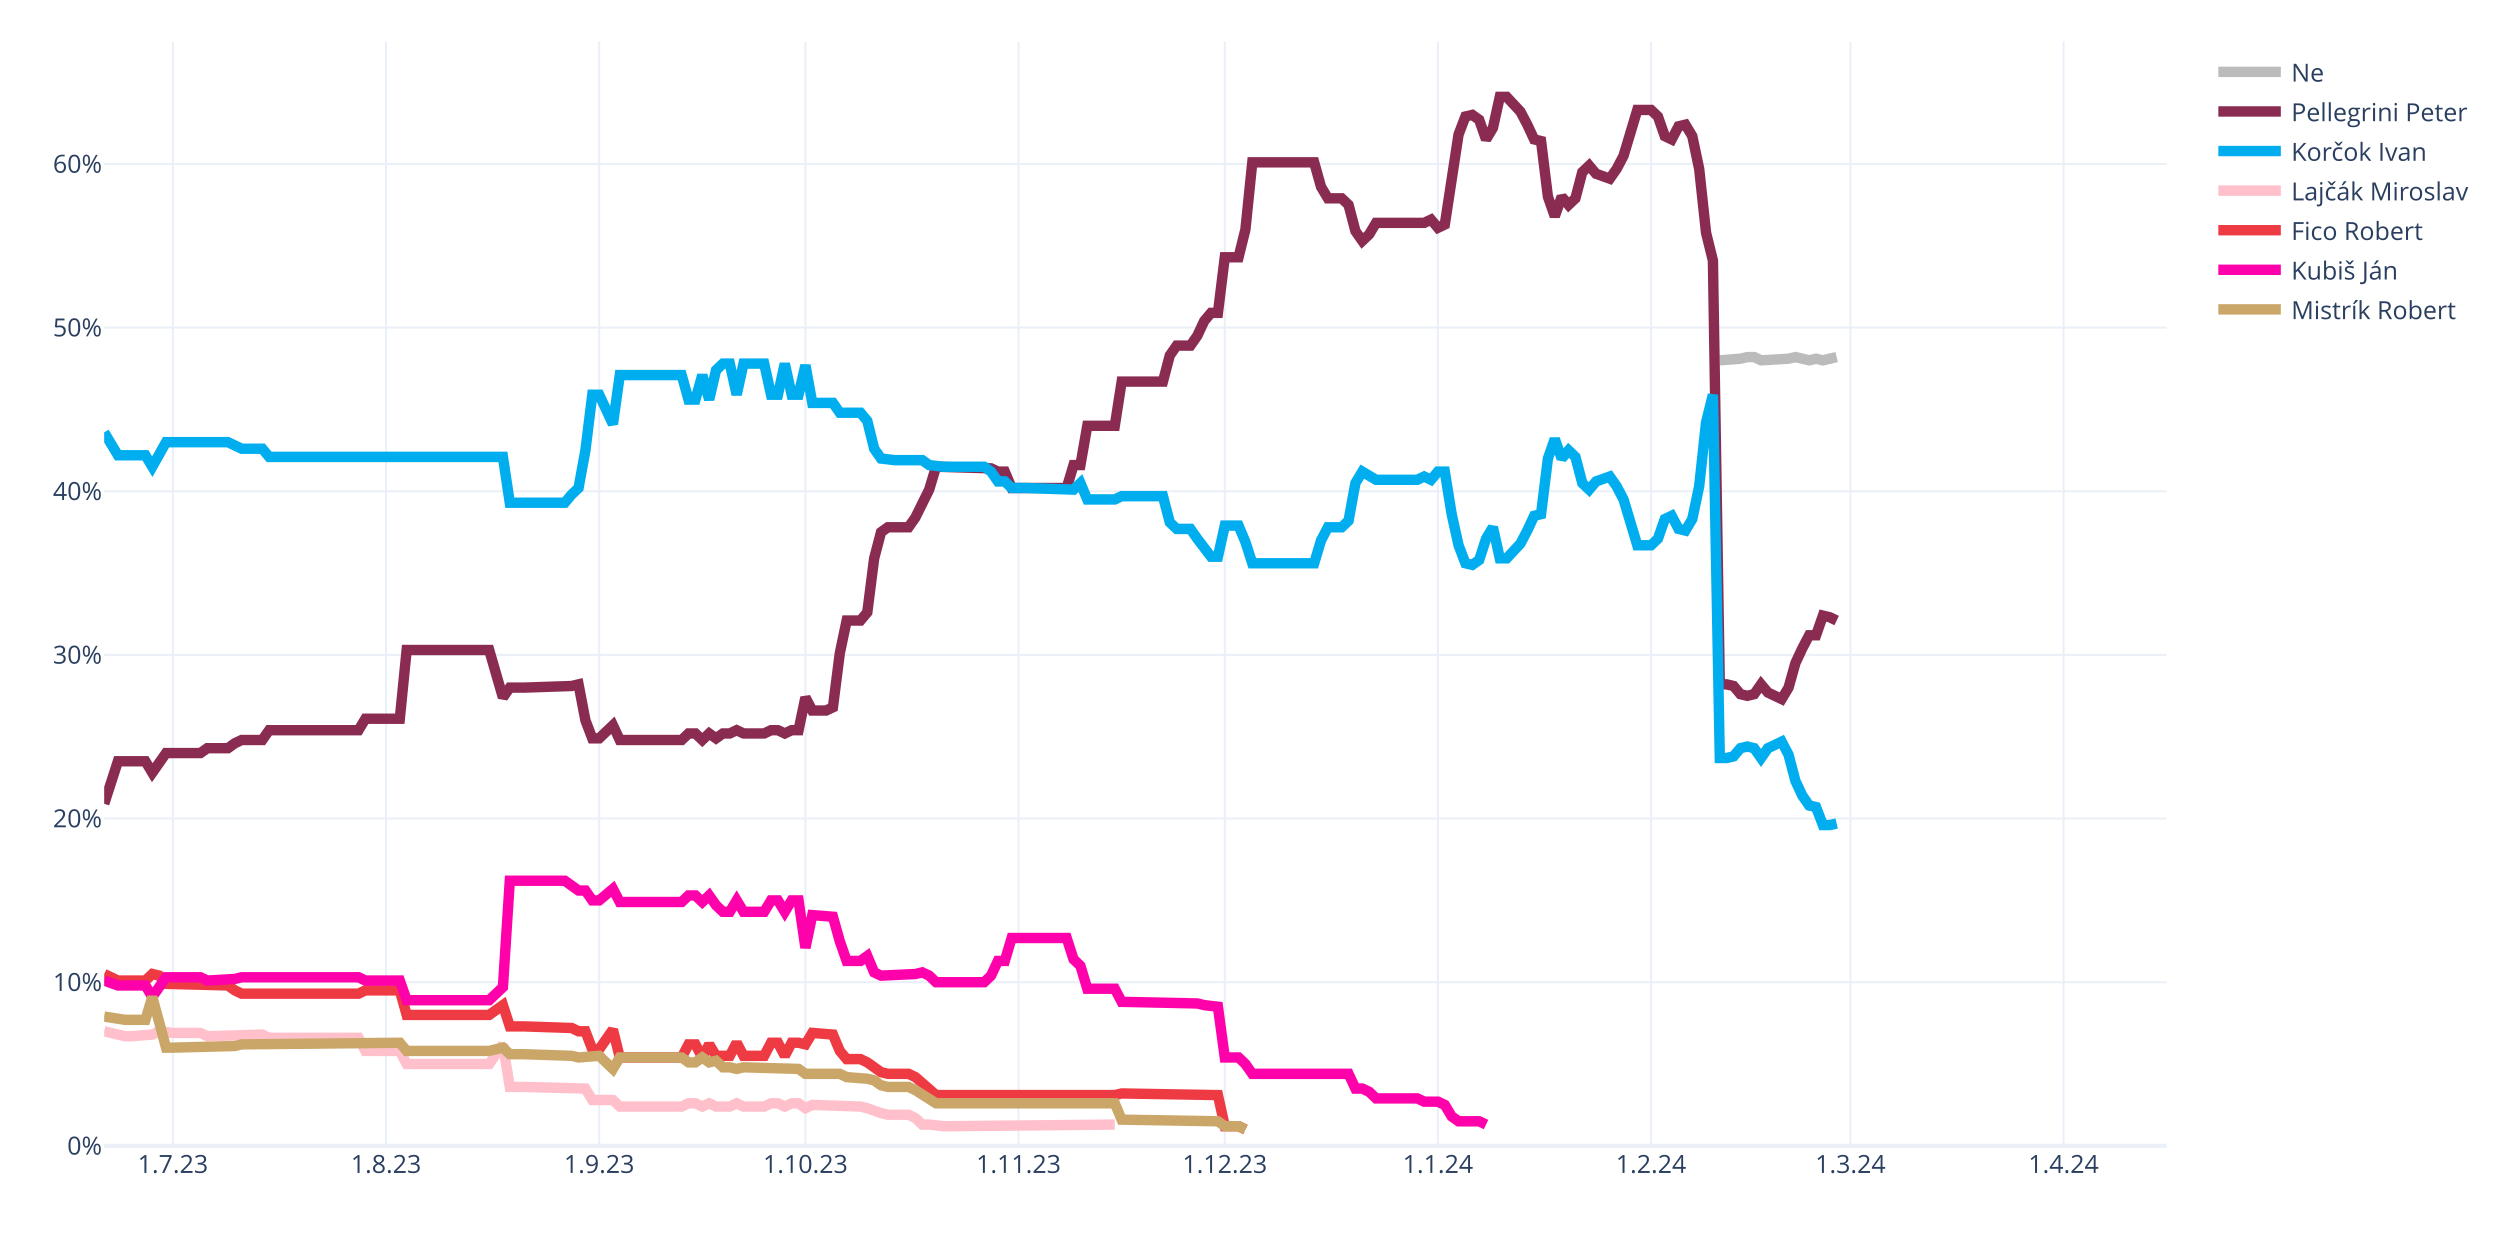
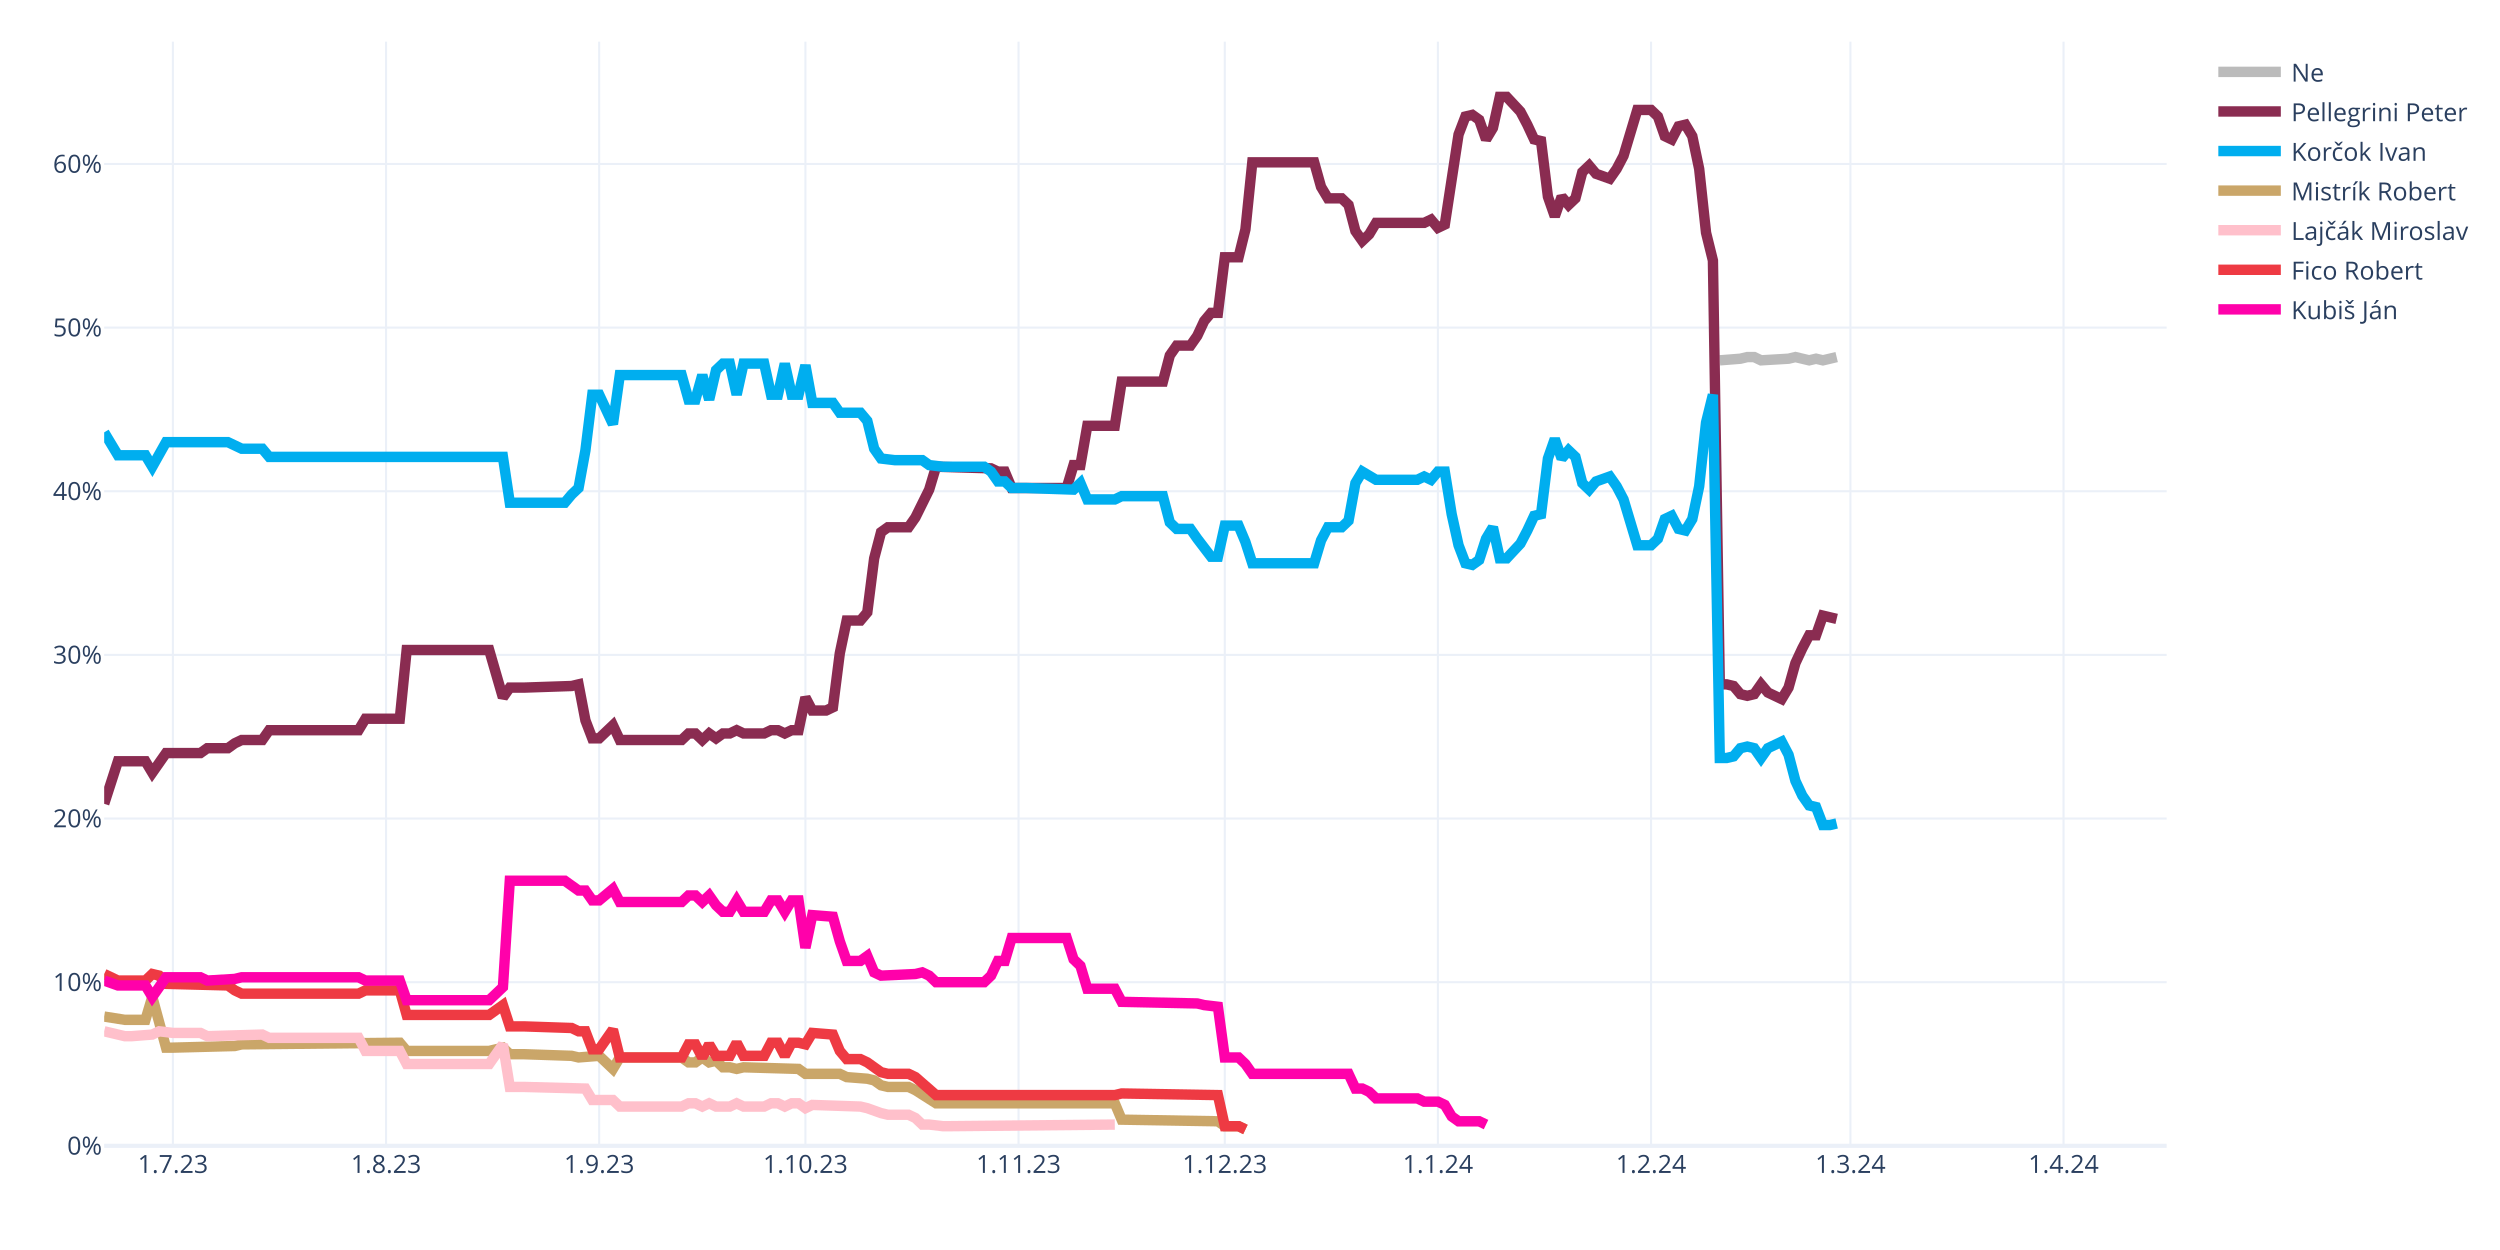
<svg xmlns="http://www.w3.org/2000/svg" class="main-svg" width="1200" height="600" style="" viewBox="0 0 1200 600">
  <rect x="0" y="0" width="1200" height="600" style="fill: rgb(255, 255, 255); fill-opacity: 1;" />
-   <defs id="defs-baf636">
+   <defs id="defs-ba5c2d">
    <g class="clips">
-       <clipPath id="clipbaf636xyplot" class="plotclip">
+       <clipPath id="clipba5c2dxyplot" class="plotclip">
        <rect width="990" height="530" />
      </clipPath>
-       <clipPath class="axesclip" id="clipbaf636x">
+       <clipPath class="axesclip" id="clipba5c2dx">
        <rect x="50" y="0" width="990" height="600" />
      </clipPath>
-       <clipPath class="axesclip" id="clipbaf636y">
+       <clipPath class="axesclip" id="clipba5c2dy">
        <rect x="0" y="20" width="1200" height="530" />
      </clipPath>
-       <clipPath class="axesclip" id="clipbaf636xy">
+       <clipPath class="axesclip" id="clipba5c2dxy">
        <rect x="50" y="20" width="990" height="530" />
      </clipPath>
    </g>
    <g class="gradients" />
    <g class="patterns" />
  </defs>
  <g class="bglayer" />
  <g class="layer-below">
    <g class="imagelayer" />
    <g class="shapelayer" />
  </g>
  <g class="cartesianlayer">
    <g class="subplot xy">
      <g class="layer-subplot">
        <g class="shapelayer" />
        <g class="imagelayer" />
      </g>
      <g class="minor-gridlayer">
        <g class="x" />
        <g class="y" />
      </g>
      <g class="gridlayer">
        <g class="x">
          <path class="xgrid crisp" transform="translate(83,0)" d="M0,20v530" style="stroke: rgb(235, 240, 248); stroke-opacity: 1; stroke-width: 1px;" />
          <path class="xgrid crisp" transform="translate(185.3,0)" d="M0,20v530" style="stroke: rgb(235, 240, 248); stroke-opacity: 1; stroke-width: 1px;" />
          <path class="xgrid crisp" transform="translate(287.6,0)" d="M0,20v530" style="stroke: rgb(235, 240, 248); stroke-opacity: 1; stroke-width: 1px;" />
          <path class="xgrid crisp" transform="translate(386.6,0)" d="M0,20v530" style="stroke: rgb(235, 240, 248); stroke-opacity: 1; stroke-width: 1px;" />
          <path class="xgrid crisp" transform="translate(488.9,0)" d="M0,20v530" style="stroke: rgb(235, 240, 248); stroke-opacity: 1; stroke-width: 1px;" />
          <path class="xgrid crisp" transform="translate(587.9,0)" d="M0,20v530" style="stroke: rgb(235, 240, 248); stroke-opacity: 1; stroke-width: 1px;" />
          <path class="xgrid crisp" transform="translate(690.2,0)" d="M0,20v530" style="stroke: rgb(235, 240, 248); stroke-opacity: 1; stroke-width: 1px;" />
          <path class="xgrid crisp" transform="translate(792.5,0)" d="M0,20v530" style="stroke: rgb(235, 240, 248); stroke-opacity: 1; stroke-width: 1px;" />
          <path class="xgrid crisp" transform="translate(888.2,0)" d="M0,20v530" style="stroke: rgb(235, 240, 248); stroke-opacity: 1; stroke-width: 1px;" />
          <path class="xgrid crisp" transform="translate(990.5,0)" d="M0,20v530" style="stroke: rgb(235, 240, 248); stroke-opacity: 1; stroke-width: 1px;" />
        </g>
        <g class="y">
          <path class="ygrid crisp" transform="translate(0,471.45)" d="M50,0h990" style="stroke: rgb(235, 240, 248); stroke-opacity: 1; stroke-width: 1px;" />
          <path class="ygrid crisp" transform="translate(0,392.9)" d="M50,0h990" style="stroke: rgb(235, 240, 248); stroke-opacity: 1; stroke-width: 1px;" />
          <path class="ygrid crisp" transform="translate(0,314.35)" d="M50,0h990" style="stroke: rgb(235, 240, 248); stroke-opacity: 1; stroke-width: 1px;" />
          <path class="ygrid crisp" transform="translate(0,235.8)" d="M50,0h990" style="stroke: rgb(235, 240, 248); stroke-opacity: 1; stroke-width: 1px;" />
          <path class="ygrid crisp" transform="translate(0,157.25)" d="M50,0h990" style="stroke: rgb(235, 240, 248); stroke-opacity: 1; stroke-width: 1px;" />
          <path class="ygrid crisp" transform="translate(0,78.71)" d="M50,0h990" style="stroke: rgb(235, 240, 248); stroke-opacity: 1; stroke-width: 1px;" />
        </g>
      </g>
      <g class="zerolinelayer">
        <path class="yzl zl crisp" transform="translate(0,550)" d="M50,0h990" style="stroke: rgb(235, 240, 248); stroke-opacity: 1; stroke-width: 2px;" />
      </g>
      <path class="xlines-below" />
      <path class="ylines-below" />
      <g class="overlines-below" />
      <g class="xaxislayer-below" />
      <g class="yaxislayer-below" />
      <g class="overaxes-below" />
-       <g class="plot" transform="translate(50,20)" clip-path="url(#clipbaf636xyplot)">
+       <g class="plot" transform="translate(50,20)" clip-path="url(#clipba5c2dxyplot)">
        <g class="scatterlayer mlayer">
-           <g class="trace scatter trace65350f" style="stroke-miterlimit: 2; opacity: 1;">
+           <g class="trace scatter trace75d70f" style="stroke-miterlimit: 2; opacity: 1;">
            <g class="fills" />
            <g class="errorbars" />
            <g class="lines">
              <path class="js-line" d="M775.5,152.96L785.4,152.18L788.7,151.39L792,151.39L795.3,152.96L808.5,152.18L811.8,151.39L818.4,152.96L821.7,152.18L825,152.96L828.3,152.18L831.6,151.39" style="vector-effect: none; fill: none; stroke: rgb(187, 187, 187); stroke-opacity: 1; stroke-width: 5px; opacity: 1;" />
            </g>
            <g class="points" />
            <g class="text" />
          </g>
-           <g class="trace scatter trace7d07e9" style="stroke-miterlimit: 2; opacity: 1;">
-             <g class="fills" />
-             <g class="errorbars" />
-             <g class="lines">
-               <path class="js-line" d="M0,365.83L6.6,345.41L9.9,345.41L19.8,345.41L23.1,350.91L29.7,341.48L33,341.48L46.2,341.48L49.5,339.13L59.4,339.13L62.7,336.77L66,335.2L69.3,335.2L75.9,335.2L79.2,330.49L122.1,330.49L125.4,324.99L141.9,324.99L145.2,292L184.8,292L191.4,314.78L194.7,310.06L201.3,310.06L224.4,309.28L227.7,308.49L231,325.77L234.3,334.41L237.6,334.41L240.9,331.27L244.2,328.13L247.5,335.2L277.2,335.2L280.5,332.06L283.8,332.06L287.1,335.2L290.4,332.06L293.7,334.41L297,332.06L300.3,332.06L303.6,330.49L306.9,332.06L316.8,332.06L320.1,330.49L323.4,330.49L326.7,332.06L330,330.49L333.3,330.49L336.6,314.78L339.9,321.06L346.5,321.06L349.8,319.49L353.1,293.57L356.4,277.86L363,277.86L366.3,273.93L369.6,248.01L372.9,235.44L376.2,233.08L379.5,233.08L386.1,233.08L389.4,228.37L396,215.02L399.3,204.02L425.7,204.81L429,206.38L432.3,206.38L435.6,214.23L462,214.23L465.3,203.24L468.6,203.24L471.9,184.38L485.1,184.38L488.4,163.18L508.2,163.18L511.5,150.61L514.8,145.89L518.1,145.89L521.4,145.89L524.7,141.18L528,134.11L531.3,130.18L534.6,130.18L537.9,103.48L544.5,103.48L547.8,90.12L551.1,57.92L554.4,57.92L580.8,57.92L584.1,69.7L587.4,75.2L590.7,75.2L594,75.2L597.3,78.34L600.6,90.91L603.9,95.62L607.2,92.48L610.5,86.98L633.6,86.98L636.9,85.41L640.2,89.34L643.5,87.77L650.1,44.57L653.4,35.93L656.7,35.14L660,37.5L663.3,46.92L666.6,41.42L669.9,26.5L673.2,26.5L679.8,33.57L683.1,39.85L686.4,46.92L689.7,47.71L693,74.41L696.3,83.84L699.6,74.41L702.9,78.34L706.2,75.2L709.5,62.63L712.8,59.49L716.1,63.42L722.7,65.77L726,61.06L729.3,54.78L732.6,43.78L735.9,32.78L739.2,32.78L742.5,32.78L745.8,35.93L749.1,45.35L752.4,46.92L755.7,40.64L759,39.85L762.3,45.35L765.6,61.06L768.9,91.7L772.2,105.05L775.5,308.49L778.8,308.49L782.1,309.28L785.4,313.2L788.7,313.99L792,313.2L795.3,308.49L798.6,312.42L805.2,315.56L808.5,310.06L811.8,298.28L815.1,291.21L818.4,284.93L821.7,284.93L825,275.5L828.3,276.29L831.6,277.86" style="vector-effect: none; fill: none; stroke: rgb(138, 44, 81); stroke-opacity: 1; stroke-width: 5px; opacity: 1;" />
-             </g>
-             <g class="points" />
-             <g class="text" />
-           </g>
-           <g class="trace scatter tracee4dbe0" style="stroke-miterlimit: 2; opacity: 1;">
+           <g class="trace scatter traced1f419" style="stroke-miterlimit: 2; opacity: 1;">
+             <g class="fills" />
+             <g class="errorbars" />
+             <g class="lines">
+               <path class="js-line" d="M0,365.83L6.6,345.41L9.9,345.41L19.8,345.41L23.1,350.91L29.7,341.48L33,341.48L46.2,341.48L49.5,339.13L59.4,339.13L62.7,336.77L66,335.2L69.3,335.2L75.9,335.2L79.2,330.49L122.1,330.49L125.4,324.99L141.9,324.99L145.2,292L184.8,292L191.4,314.78L194.7,310.06L201.3,310.06L224.4,309.28L227.7,308.49L231,325.77L234.3,334.41L237.6,334.41L240.9,331.27L244.2,328.13L247.5,335.2L277.2,335.2L280.5,332.06L283.8,332.06L287.1,335.2L290.4,332.06L293.7,334.41L297,332.06L300.3,332.06L303.6,330.49L306.9,332.06L316.8,332.06L320.1,330.49L323.4,330.49L326.7,332.06L330,330.49L333.3,330.49L336.6,314.78L339.9,321.06L346.5,321.06L349.8,319.49L353.1,293.57L356.4,277.86L363,277.86L366.3,273.93L369.6,248.01L372.9,235.44L376.2,233.08L379.5,233.08L386.1,233.08L389.4,228.37L396,215.02L399.3,204.02L425.7,204.81L429,206.38L432.3,206.38L435.6,214.23L462,214.23L465.3,203.24L468.6,203.24L471.9,184.38L485.1,184.38L488.4,163.18L508.2,163.18L511.5,150.61L514.8,145.89L518.1,145.89L521.4,145.89L524.7,141.18L528,134.11L531.3,130.18L534.6,130.18L537.9,103.48L544.5,103.48L547.8,90.12L551.1,57.92L554.4,57.92L580.8,57.92L584.1,69.7L587.4,75.2L590.7,75.2L594,75.2L597.3,78.34L600.6,90.91L603.9,95.62L607.2,92.48L610.5,86.98L633.6,86.98L636.9,85.41L640.2,89.34L643.5,87.77L650.1,44.57L653.4,35.93L656.7,35.14L660,37.5L663.3,46.92L666.6,41.42L669.9,26.5L673.2,26.5L679.8,33.57L683.1,39.85L686.4,46.92L689.7,47.71L693,74.41L696.3,83.84L699.6,74.41L702.9,78.34L706.2,75.2L709.5,62.63L712.8,59.49L716.1,63.42L722.7,65.77L726,61.06L729.3,54.78L732.6,43.78L735.9,32.78L739.2,32.78L742.5,32.78L745.8,35.93L749.1,45.35L752.4,46.92L755.7,40.64L759,39.85L762.3,45.35L765.6,61.06L768.9,91.7L772.2,105.05L775.5,308.49L778.8,308.49L782.1,309.28L785.4,313.2L788.7,313.99L792,313.2L795.3,308.49L798.6,312.42L805.2,315.56L808.5,310.06L811.8,298.28L815.1,291.21L818.4,284.93L821.7,284.93L825,275.5L828.3,276.29L831.6,277.07" style="vector-effect: none; fill: none; stroke: rgb(138, 44, 81); stroke-opacity: 1; stroke-width: 5px; opacity: 1;" />
+             </g>
+             <g class="points" />
+             <g class="text" />
+           </g>
+           <g class="trace scatter trace40466d" style="stroke-miterlimit: 2; opacity: 1;">
            <g class="fills" />
            <g class="errorbars" />
            <g class="lines">
              <path class="js-line" d="M0,187.53L6.6,198.52L9.9,198.52L19.8,198.52L23.1,204.02L29.7,192.24L33,192.24L59.4,192.24L62.7,193.81L66,195.38L69.3,195.38L75.9,195.38L79.2,199.31L191.4,199.31L194.7,221.3L221.1,221.3L224.4,217.37L227.7,214.23L231,196.17L234.3,169.46L237.6,169.46L244.2,183.6L247.5,160.03L277.2,160.03L280.5,171.82L283.8,171.82L287.1,160.03L290.4,171.82L293.7,157.68L297,154.54L300.3,154.54L303.6,169.46L306.9,154.54L316.8,154.54L320.1,169.46L323.4,169.46L326.7,154.54L330,169.46L333.3,169.46L336.6,155.32L339.9,173.39L349.8,173.39L353.1,178.1L363,178.1L366.3,182.03L369.6,195.38L372.9,200.09L379.5,200.88L382.8,200.88L392.7,200.88L396,203.24L402.6,204.02L405.9,204.02L422.4,204.02L425.7,206.38L429,211.09L432.3,211.09L435.6,214.23L442.2,214.23L465.3,215.02L468.6,211.88L471.9,219.73L475.2,219.73L485.1,219.73L488.4,218.16L508.2,218.16L511.5,230.73L514.8,233.87L518.1,233.87L521.4,233.87L524.7,238.58L531.3,247.22L534.6,247.22L537.9,232.3L541.2,232.3L544.5,232.3L547.8,240.15L551.1,250.37L554.4,250.37L580.8,250.37L584.1,239.37L587.4,233.08L590.7,233.08L594,233.08L597.3,229.94L600.6,211.88L603.9,206.38L610.5,210.3L613.8,210.3L630.3,210.3L633.6,208.73L636.9,210.3L640.2,206.38L643.5,206.38L646.8,226.8L650.1,241.72L653.4,250.37L656.7,251.15L660,248.79L663.3,238.58L666.6,233.08L669.9,248.01L673.2,248.01L679.8,240.94L683.1,234.66L686.4,227.59L689.7,226.8L693,200.09L696.3,190.67L699.6,200.09L702.9,196.17L706.2,199.31L709.5,211.88L712.8,215.02L716.1,211.09L722.7,208.73L726,213.45L729.3,219.73L732.6,230.73L735.9,241.72L739.2,241.72L742.5,241.72L745.8,238.58L749.1,229.16L752.4,227.59L755.7,233.87L759,234.66L762.3,229.16L765.6,213.45L768.9,182.81L772.2,169.46L775.5,343.84L778.8,343.84L782.1,343.05L785.4,339.13L788.7,338.34L792,339.13L795.3,343.84L798.6,339.13L805.2,335.98L808.5,342.27L811.8,354.84L815.1,361.9L818.4,366.62L821.7,367.4L825,376.04L828.3,376.04L831.6,375.26" style="vector-effect: none; fill: none; stroke: rgb(0, 174, 239); stroke-opacity: 1; stroke-width: 5px; opacity: 1;" />
            </g>
            <g class="points" />
            <g class="text" />
          </g>
-           <g class="trace scatter tracec77f21" style="stroke-miterlimit: 2; opacity: 1;">
+           <g class="trace scatter tracedb68be" style="stroke-miterlimit: 2; opacity: 1;">
+             <g class="fills" />
+             <g class="errorbars" />
+             <g class="lines">
+               <path class="js-line" d="M0,467.95L9.9,469.52L13.2,469.52L19.8,469.52L23.1,458.52L29.7,482.87L33,482.87L62.7,482.09L66,481.3L141.9,480.51L145.2,484.44L184.8,484.44L191.4,482.87L194.7,486.01L201.3,486.01L224.4,486.8L227.7,487.58L237.6,486.8L240.9,489.94L244.2,493.08L247.5,487.58L277.2,487.58L280.5,489.94L283.8,489.94L287.1,487.58L290.4,489.94L293.7,489.15L297,492.3L300.3,492.3L303.6,493.08L306.9,492.3L333.3,493.08L336.6,495.44L353.1,495.44L356.4,497.01L366.3,497.79L369.6,498.58L372.9,500.94L376.2,501.72L386.1,501.72L389.4,503.29L399.3,509.58L402.6,509.58L485.1,509.58L488.4,517.43L534.6,518.22L537.9,520.57L544.5,520.57L547.8,522.15" style="vector-effect: none; fill: none; stroke: rgb(202, 166, 105); stroke-opacity: 1; stroke-width: 5px; opacity: 1;" />
+             </g>
+             <g class="points" />
+             <g class="text" />
+           </g>
+           <g class="trace scatter trace0e6329" style="stroke-miterlimit: 2; opacity: 1;">
            <g class="fills" />
            <g class="errorbars" />
            <g class="lines">
              <path class="js-line" d="M0,475.02L9.9,477.37L13.2,477.37L23.1,476.59L26.4,475.02L33,475.8L36.3,475.8L46.2,475.8L49.5,477.37L75.9,476.59L79.2,478.16L122.1,478.16L125.4,484.44L141.9,484.44L145.2,490.73L184.8,490.73L191.4,481.3L194.7,501.72L201.3,501.72L231,502.51L234.3,508.01L244.2,508.01L247.5,511.15L277.2,511.15L280.5,509.58L283.8,509.58L287.1,511.15L290.4,509.58L293.7,511.15L300.3,511.15L303.6,509.58L306.9,511.15L310.2,511.15L316.8,511.15L320.1,509.58L323.4,509.58L326.7,511.15L330,509.58L333.3,509.58L336.6,511.93L339.9,510.36L363,511.15L366.3,511.93L372.9,514.29L376.2,515.08L386.1,515.08L389.4,516.65L392.7,519.79L396,519.79L402.6,520.57L405.9,520.57L485.1,519.79" style="vector-effect: none; fill: none; stroke: rgb(255, 192, 203); stroke-opacity: 1; stroke-width: 5px; opacity: 1;" />
            </g>
            <g class="points" />
            <g class="text" />
          </g>
-           <g class="trace scatter trace2873ce" style="stroke-miterlimit: 2; opacity: 1;">
+           <g class="trace scatter trace634549" style="stroke-miterlimit: 2; opacity: 1;">
            <g class="fills" />
            <g class="errorbars" />
            <g class="lines">
              <path class="js-line" d="M0,447.52L6.6,450.67L9.9,450.67L19.8,450.67L23.1,447.52L26.4,448.31L29.7,452.24L59.4,453.02L62.7,455.38L66,456.95L69.3,456.95L122.1,456.95L125.4,455.38L141.9,455.38L145.2,467.16L184.8,467.16L191.4,462.45L194.7,472.66L201.3,472.66L224.4,473.44L227.7,475.02L231,475.02L234.3,483.66L237.6,483.66L240.9,478.94L244.2,474.23L247.5,487.58L277.2,487.58L280.5,481.3L283.8,481.3L287.1,487.58L290.4,481.3L293.7,486.8L300.3,486.8L303.6,480.51L306.9,486.8L310.2,486.8L316.8,486.8L320.1,480.51L323.4,480.51L326.7,486.8L330,480.51L333.3,480.51L336.6,481.3L339.9,475.8L349.8,476.59L353.1,484.44L356.4,488.37L359.7,488.37L363,488.37L366.3,489.94L372.9,494.65L376.2,495.44L386.1,495.44L389.4,497.01L399.3,505.65L402.6,505.65L485.1,505.65L488.4,504.86L534.6,505.65L537.9,520.57L544.5,520.57L547.8,522.15" style="vector-effect: none; fill: none; stroke: rgb(238, 58, 67); stroke-opacity: 1; stroke-width: 5px; opacity: 1;" />
            </g>
            <g class="points" />
            <g class="text" />
          </g>
-           <g class="trace scatter trace71da12" style="stroke-miterlimit: 2; opacity: 1;">
+           <g class="trace scatter trace10a3e3" style="stroke-miterlimit: 2; opacity: 1;">
            <g class="fills" />
            <g class="errorbars" />
            <g class="lines">
              <path class="js-line" d="M0,450.67L6.6,453.02L9.9,453.02L19.8,453.02L23.1,458.52L29.7,449.09L33,449.09L46.2,449.09L49.5,450.67L62.7,449.88L66,449.09L122.1,449.09L125.4,450.67L141.9,450.67L145.2,460.09L184.8,460.09L191.4,453.81L194.7,402.75L201.3,402.75L221.1,402.75L224.4,405.11L227.7,407.46L231,407.46L234.3,412.18L237.6,412.18L244.2,406.68L247.5,412.96L277.2,412.96L280.5,409.82L283.8,409.82L287.1,412.96L290.4,409.82L293.7,414.53L297,417.67L300.3,417.67L303.6,412.18L306.9,417.67L316.8,417.67L320.1,412.18L323.4,412.18L326.7,417.67L330,412.18L333.3,412.18L336.6,434.96L339.9,419.25L349.8,420.03L353.1,431.81L356.4,441.24L359.7,441.24L363,441.24L366.3,438.88L369.6,446.74L372.9,448.31L389.4,447.52L392.7,446.74L396,448.31L399.3,451.45L422.4,451.45L425.7,448.31L429,441.24L432.3,441.24L435.6,430.24L442.2,430.24L462,430.24L465.3,440.45L468.6,443.6L471.9,454.59L485.1,454.59L488.4,460.88L524.7,461.66L528,462.45L534.6,463.23L537.9,487.58L544.5,487.58L547.8,490.73L551.1,495.44L554.4,495.44L597.3,495.44L600.6,502.51L603.9,502.51L607.2,504.08L610.5,507.22L613.8,507.22L630.3,507.22L633.6,508.79L640.2,508.79L643.5,510.36L646.8,515.86L650.1,518.22L660,518.22L663.3,519.79" style="vector-effect: none; fill: none; stroke: rgb(255, 1, 170); stroke-opacity: 1; stroke-width: 5px; opacity: 1;" />
-             </g>
-             <g class="points" />
-             <g class="text" />
-           </g>
-           <g class="trace scatter trace076e78" style="stroke-miterlimit: 2; opacity: 1;">
-             <g class="fills" />
-             <g class="errorbars" />
-             <g class="lines">
-               <path class="js-line" d="M0,467.95L9.9,469.52L13.2,469.52L19.8,469.52L23.1,458.52L29.7,482.87L33,482.87L62.7,482.09L66,481.3L141.9,480.51L145.2,484.44L184.8,484.44L191.4,482.87L194.7,486.01L201.3,486.01L224.4,486.8L227.7,487.58L237.6,486.8L240.9,489.94L244.2,493.08L247.5,487.58L277.2,487.58L280.5,489.94L283.8,489.94L287.1,487.58L290.4,489.94L293.7,489.15L297,492.3L300.3,492.3L303.6,493.08L306.9,492.3L333.3,493.08L336.6,495.44L353.1,495.44L356.4,497.01L366.3,497.79L369.6,498.58L372.9,500.94L376.2,501.72L386.1,501.72L389.4,503.29L399.3,509.58L402.6,509.58L485.1,509.58L488.4,517.43L534.6,518.22L537.9,520.57L544.5,520.57L547.8,522.15" style="vector-effect: none; fill: none; stroke: rgb(202, 166, 105); stroke-opacity: 1; stroke-width: 5px; opacity: 1;" />
            </g>
            <g class="points" />
            <g class="text" />
          </g>
        </g>
      </g>
      <g class="overplot" />
      <path class="xlines-above crisp" d="M0,0" style="fill: none;" />
      <path class="ylines-above crisp" d="M0,0" style="fill: none;" />
      <g class="overlines-above" />
      <g class="xaxislayer-above">
        <g class="xtick">
          <text text-anchor="middle" x="0" y="563" transform="translate(83,0)" style="font-family: 'Open Sans', verdana, arial, sans-serif; font-size: 12px; fill: rgb(42, 63, 95); fill-opacity: 1; white-space: pre; opacity: 1;">1.7.23</text>
        </g>
        <g class="xtick">
          <text text-anchor="middle" x="0" y="563" style="font-family: 'Open Sans', verdana, arial, sans-serif; font-size: 12px; fill: rgb(42, 63, 95); fill-opacity: 1; white-space: pre; opacity: 1;" transform="translate(185.3,0)">1.8.23</text>
        </g>
        <g class="xtick">
          <text text-anchor="middle" x="0" y="563" style="font-family: 'Open Sans', verdana, arial, sans-serif; font-size: 12px; fill: rgb(42, 63, 95); fill-opacity: 1; white-space: pre; opacity: 1;" transform="translate(287.6,0)">1.9.23</text>
        </g>
        <g class="xtick">
          <text text-anchor="middle" x="0" y="563" style="font-family: 'Open Sans', verdana, arial, sans-serif; font-size: 12px; fill: rgb(42, 63, 95); fill-opacity: 1; white-space: pre; opacity: 1;" transform="translate(386.6,0)">1.10.23</text>
        </g>
        <g class="xtick">
          <text text-anchor="middle" x="0" y="563" style="font-family: 'Open Sans', verdana, arial, sans-serif; font-size: 12px; fill: rgb(42, 63, 95); fill-opacity: 1; white-space: pre; opacity: 1;" transform="translate(488.9,0)">1.11.23</text>
        </g>
        <g class="xtick">
          <text text-anchor="middle" x="0" y="563" style="font-family: 'Open Sans', verdana, arial, sans-serif; font-size: 12px; fill: rgb(42, 63, 95); fill-opacity: 1; white-space: pre; opacity: 1;" transform="translate(587.9,0)">1.12.23</text>
        </g>
        <g class="xtick">
          <text text-anchor="middle" x="0" y="563" style="font-family: 'Open Sans', verdana, arial, sans-serif; font-size: 12px; fill: rgb(42, 63, 95); fill-opacity: 1; white-space: pre; opacity: 1;" transform="translate(690.2,0)">1.1.24</text>
        </g>
        <g class="xtick">
          <text text-anchor="middle" x="0" y="563" style="font-family: 'Open Sans', verdana, arial, sans-serif; font-size: 12px; fill: rgb(42, 63, 95); fill-opacity: 1; white-space: pre; opacity: 1;" transform="translate(792.5,0)">1.2.24</text>
        </g>
        <g class="xtick">
          <text text-anchor="middle" x="0" y="563" style="font-family: 'Open Sans', verdana, arial, sans-serif; font-size: 12px; fill: rgb(42, 63, 95); fill-opacity: 1; white-space: pre; opacity: 1;" transform="translate(888.2,0)">1.3.24</text>
        </g>
        <g class="xtick">
          <text text-anchor="middle" x="0" y="563" style="font-family: 'Open Sans', verdana, arial, sans-serif; font-size: 12px; fill: rgb(42, 63, 95); fill-opacity: 1; white-space: pre; opacity: 1;" transform="translate(990.5,0)">1.4.24</text>
        </g>
      </g>
      <g class="yaxislayer-above">
        <g class="ytick">
          <text text-anchor="end" x="49" y="4.2" transform="translate(0,550)" style="font-family: 'Open Sans', verdana, arial, sans-serif; font-size: 12px; fill: rgb(42, 63, 95); fill-opacity: 1; white-space: pre; opacity: 1;">0%</text>
        </g>
        <g class="ytick">
          <text text-anchor="end" x="49" y="4.2" style="font-family: 'Open Sans', verdana, arial, sans-serif; font-size: 12px; fill: rgb(42, 63, 95); fill-opacity: 1; white-space: pre; opacity: 1;" transform="translate(0,471.45)">10%</text>
        </g>
        <g class="ytick">
          <text text-anchor="end" x="49" y="4.2" style="font-family: 'Open Sans', verdana, arial, sans-serif; font-size: 12px; fill: rgb(42, 63, 95); fill-opacity: 1; white-space: pre; opacity: 1;" transform="translate(0,392.9)">20%</text>
        </g>
        <g class="ytick">
          <text text-anchor="end" x="49" y="4.2" style="font-family: 'Open Sans', verdana, arial, sans-serif; font-size: 12px; fill: rgb(42, 63, 95); fill-opacity: 1; white-space: pre; opacity: 1;" transform="translate(0,314.35)">30%</text>
        </g>
        <g class="ytick">
          <text text-anchor="end" x="49" y="4.2" style="font-family: 'Open Sans', verdana, arial, sans-serif; font-size: 12px; fill: rgb(42, 63, 95); fill-opacity: 1; white-space: pre; opacity: 1;" transform="translate(0,235.8)">40%</text>
        </g>
        <g class="ytick">
          <text text-anchor="end" x="49" y="4.2" style="font-family: 'Open Sans', verdana, arial, sans-serif; font-size: 12px; fill: rgb(42, 63, 95); fill-opacity: 1; white-space: pre; opacity: 1;" transform="translate(0,157.25)">50%</text>
        </g>
        <g class="ytick">
          <text text-anchor="end" x="49" y="4.2" style="font-family: 'Open Sans', verdana, arial, sans-serif; font-size: 12px; fill: rgb(42, 63, 95); fill-opacity: 1; white-space: pre; opacity: 1;" transform="translate(0,78.71)">60%</text>
        </g>
      </g>
      <g class="overaxes-above" />
    </g>
  </g>
  <g class="polarlayer" />
  <g class="smithlayer" />
  <g class="ternarylayer" />
  <g class="geolayer" />
  <g class="funnelarealayer" />
  <g class="pielayer" />
  <g class="iciclelayer" />
  <g class="treemaplayer" />
  <g class="sunburstlayer" />
  <g class="glimages" />
-   <defs id="topdefs-baf636">
+   <defs id="topdefs-ba5c2d">
    <g class="clips" />
-     <clipPath id="legendbaf636">
+     <clipPath id="legendba5c2d">
      <rect width="128" height="143" x="0" y="0" />
    </clipPath>
  </defs>
  <g class="layer-above">
    <g class="imagelayer" />
    <g class="shapelayer" />
  </g>
  <g class="infolayer">
    <g class="legend" pointer-events="all" transform="translate(1059.8,20)">
      <rect class="bg" shape-rendering="crispEdges" style="stroke: rgb(68, 68, 68); stroke-opacity: 1; fill: rgb(255, 255, 255); fill-opacity: 1; stroke-width: 0px;" width="128" height="143" x="0" y="0" />
-       <g class="scrollbox" transform="" clip-path="url(#legendbaf636)">
+       <g class="scrollbox" transform="" clip-path="url(#legendba5c2d)">
        <g class="groups">
          <g class="traces" transform="translate(0,14.5)" style="opacity: 1;">
            <text class="legendtext" text-anchor="start" x="40" y="4.68" style="font-family: 'Open Sans', verdana, arial, sans-serif; font-size: 12px; fill: rgb(42, 63, 95); fill-opacity: 1; white-space: pre;">Ne</text>
            <g class="layers" style="opacity: 1;">
              <g class="legendfill" />
              <g class="legendlines">
                <path class="js-line" d="M5,0h30" style="fill: none; stroke: rgb(187, 187, 187); stroke-opacity: 1; stroke-width: 5px;" />
              </g>
              <g class="legendsymbols">
                <g class="legendpoints" />
              </g>
            </g>
            <rect class="legendtoggle" x="0" y="-9.5" width="122.703" height="19" style="fill: rgb(0, 0, 0); fill-opacity: 0;" />
          </g>
          <g class="traces" transform="translate(0,33.5)" style="opacity: 1;">
            <text class="legendtext" text-anchor="start" x="40" y="4.68" style="font-family: 'Open Sans', verdana, arial, sans-serif; font-size: 12px; fill: rgb(42, 63, 95); fill-opacity: 1; white-space: pre;">Pellegrini Peter</text>
            <g class="layers" style="opacity: 1;">
              <g class="legendfill" />
              <g class="legendlines">
                <path class="js-line" d="M5,0h30" style="fill: none; stroke: rgb(138, 44, 81); stroke-opacity: 1; stroke-width: 5px;" />
              </g>
              <g class="legendsymbols">
                <g class="legendpoints" />
              </g>
            </g>
            <rect class="legendtoggle" x="0" y="-9.5" width="122.703" height="19" style="fill: rgb(0, 0, 0); fill-opacity: 0;" />
          </g>
          <g class="traces" transform="translate(0,52.5)" style="opacity: 1;">
            <text class="legendtext" text-anchor="start" x="40" y="4.68" style="font-family: 'Open Sans', verdana, arial, sans-serif; font-size: 12px; fill: rgb(42, 63, 95); fill-opacity: 1; white-space: pre;">Korčok Ivan</text>
            <g class="layers" style="opacity: 1;">
              <g class="legendfill" />
              <g class="legendlines">
                <path class="js-line" d="M5,0h30" style="fill: none; stroke: rgb(0, 174, 239); stroke-opacity: 1; stroke-width: 5px;" />
              </g>
              <g class="legendsymbols">
                <g class="legendpoints" />
              </g>
            </g>
            <rect class="legendtoggle" x="0" y="-9.5" width="122.703" height="19" style="fill: rgb(0, 0, 0); fill-opacity: 0;" />
          </g>
          <g class="traces" transform="translate(0,71.5)" style="opacity: 1;">
+             <text class="legendtext" text-anchor="start" x="40" y="4.68" style="font-family: 'Open Sans', verdana, arial, sans-serif; font-size: 12px; fill: rgb(42, 63, 95); fill-opacity: 1; white-space: pre;">Mistrík Robert</text>
+             <g class="layers" style="opacity: 1;">
+               <g class="legendfill" />
+               <g class="legendlines">
+                 <path class="js-line" d="M5,0h30" style="fill: none; stroke: rgb(202, 166, 105); stroke-opacity: 1; stroke-width: 5px;" />
+               </g>
+               <g class="legendsymbols">
+                 <g class="legendpoints" />
+               </g>
+             </g>
+             <rect class="legendtoggle" x="0" y="-9.5" width="122.703" height="19" style="fill: rgb(0, 0, 0); fill-opacity: 0;" />
+           </g>
+           <g class="traces" transform="translate(0,90.5)" style="opacity: 1;">
            <text class="legendtext" text-anchor="start" x="40" y="4.68" style="font-family: 'Open Sans', verdana, arial, sans-serif; font-size: 12px; fill: rgb(42, 63, 95); fill-opacity: 1; white-space: pre;">Lajčák Miroslav</text>
            <g class="layers" style="opacity: 1;">
              <g class="legendfill" />
              <g class="legendlines">
                <path class="js-line" d="M5,0h30" style="fill: none; stroke: rgb(255, 192, 203); stroke-opacity: 1; stroke-width: 5px;" />
              </g>
              <g class="legendsymbols">
                <g class="legendpoints" />
              </g>
            </g>
            <rect class="legendtoggle" x="0" y="-9.5" width="122.703" height="19" style="fill: rgb(0, 0, 0); fill-opacity: 0;" />
          </g>
-           <g class="traces" transform="translate(0,90.5)" style="opacity: 1;">
+           <g class="traces" transform="translate(0,109.5)" style="opacity: 1;">
            <text class="legendtext" text-anchor="start" x="40" y="4.68" style="font-family: 'Open Sans', verdana, arial, sans-serif; font-size: 12px; fill: rgb(42, 63, 95); fill-opacity: 1; white-space: pre;">Fico Robert</text>
            <g class="layers" style="opacity: 1;">
              <g class="legendfill" />
              <g class="legendlines">
                <path class="js-line" d="M5,0h30" style="fill: none; stroke: rgb(238, 58, 67); stroke-opacity: 1; stroke-width: 5px;" />
              </g>
              <g class="legendsymbols">
                <g class="legendpoints" />
              </g>
            </g>
            <rect class="legendtoggle" x="0" y="-9.5" width="122.703" height="19" style="fill: rgb(0, 0, 0); fill-opacity: 0;" />
          </g>
-           <g class="traces" transform="translate(0,109.5)" style="opacity: 1;">
+           <g class="traces" transform="translate(0,128.5)" style="opacity: 1;">
            <text class="legendtext" text-anchor="start" x="40" y="4.68" style="font-family: 'Open Sans', verdana, arial, sans-serif; font-size: 12px; fill: rgb(42, 63, 95); fill-opacity: 1; white-space: pre;">Kubiš Ján</text>
            <g class="layers" style="opacity: 1;">
              <g class="legendfill" />
              <g class="legendlines">
                <path class="js-line" d="M5,0h30" style="fill: none; stroke: rgb(255, 1, 170); stroke-opacity: 1; stroke-width: 5px;" />
-               </g>
-               <g class="legendsymbols">
-                 <g class="legendpoints" />
-               </g>
-             </g>
-             <rect class="legendtoggle" x="0" y="-9.5" width="122.703" height="19" style="fill: rgb(0, 0, 0); fill-opacity: 0;" />
-           </g>
-           <g class="traces" transform="translate(0,128.5)" style="opacity: 1;">
-             <text class="legendtext" text-anchor="start" x="40" y="4.68" style="font-family: 'Open Sans', verdana, arial, sans-serif; font-size: 12px; fill: rgb(42, 63, 95); fill-opacity: 1; white-space: pre;">Mistrík Robert</text>
-             <g class="layers" style="opacity: 1;">
-               <g class="legendfill" />
-               <g class="legendlines">
-                 <path class="js-line" d="M5,0h30" style="fill: none; stroke: rgb(202, 166, 105); stroke-opacity: 1; stroke-width: 5px;" />
              </g>
              <g class="legendsymbols">
                <g class="legendpoints" />
              </g>
            </g>
            <rect class="legendtoggle" x="0" y="-9.5" width="122.703" height="19" style="fill: rgb(0, 0, 0); fill-opacity: 0;" />
          </g>
        </g>
      </g>
      <rect class="scrollbar" rx="20" ry="3" width="0" height="0" style="fill: rgb(128, 139, 164); fill-opacity: 1;" x="0" y="0" />
    </g>
    <g class="g-gtitle" />
    <g class="g-xtitle" />
    <g class="g-ytitle" />
  </g>
</svg>
